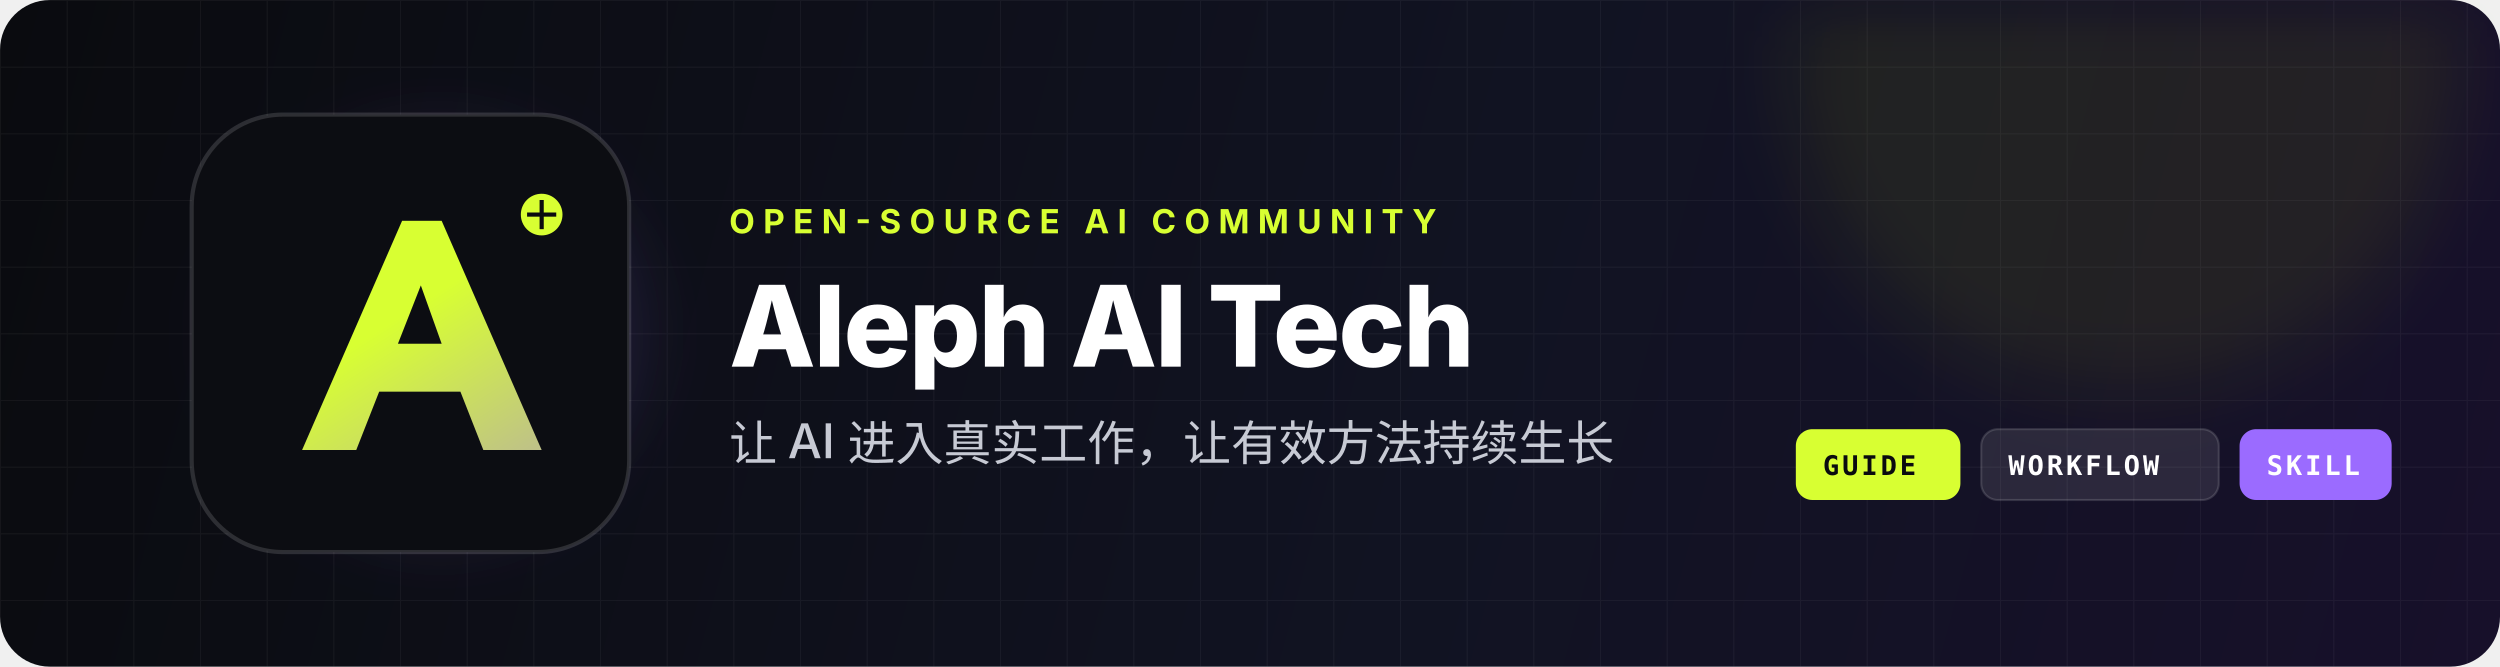
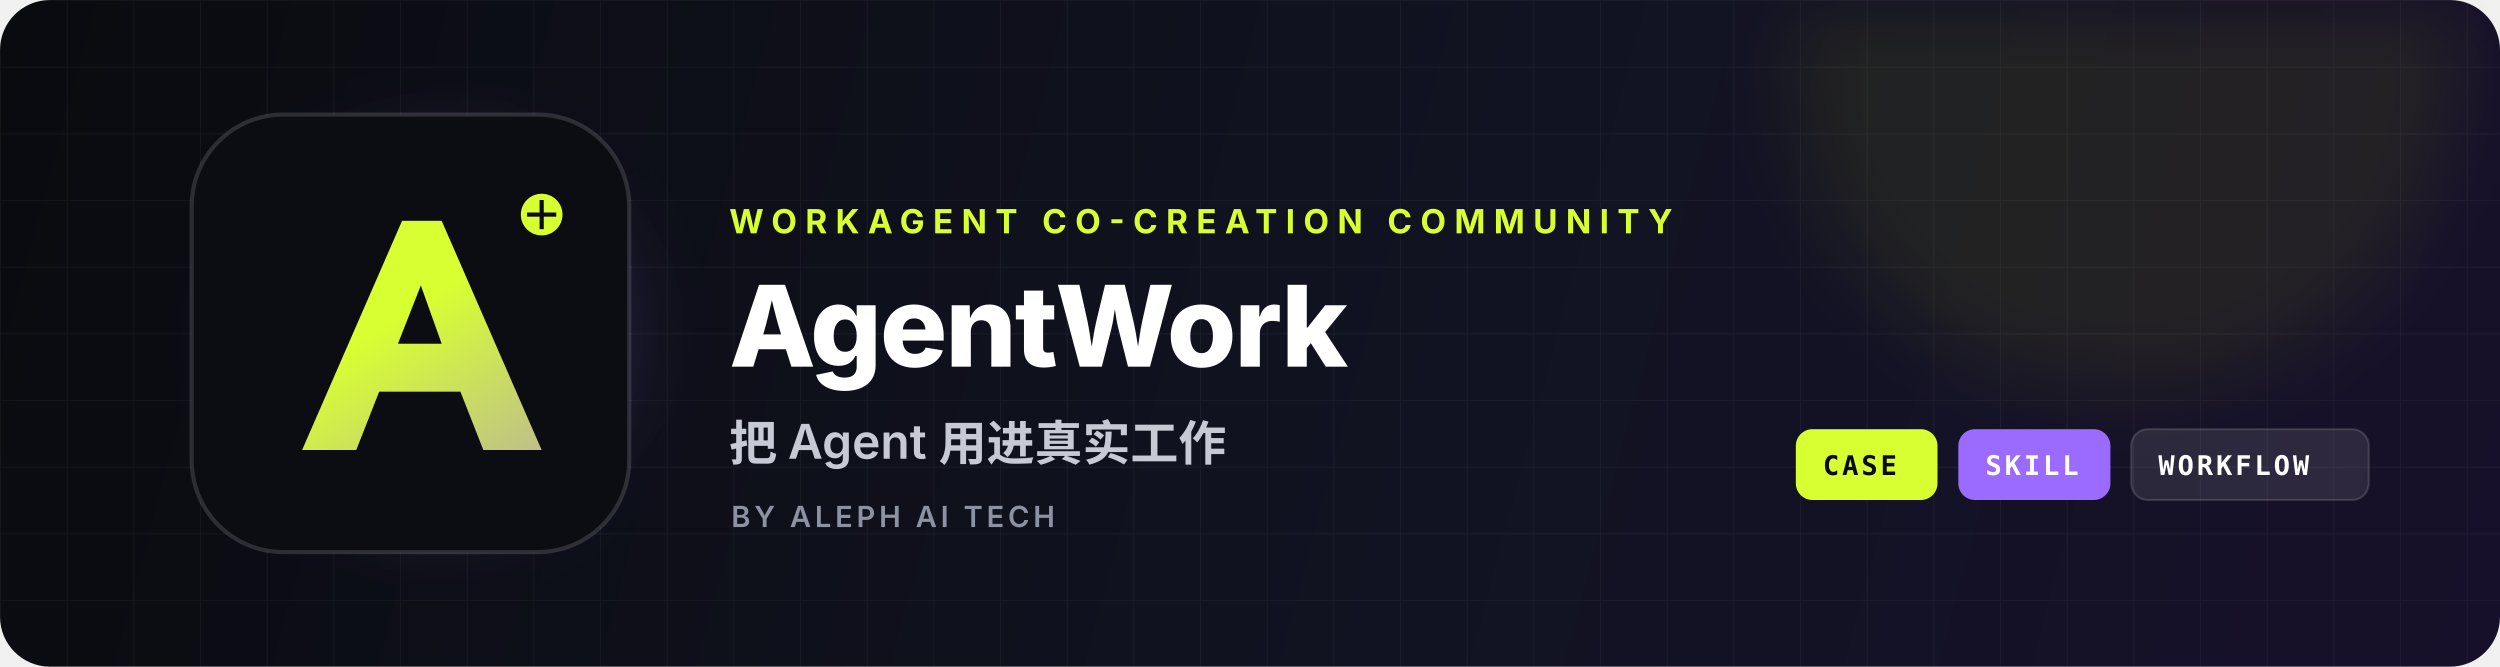
<svg xmlns="http://www.w3.org/2000/svg" width="1200" height="320" viewBox="0 0 1200 320" fill="none">
  <defs>
    <linearGradient id="bg" x1="0" y1="0" x2="1200" y2="320" gradientUnits="userSpaceOnUse">
      <stop stop-color="#0A0B0F" />
      <stop offset="0.58" stop-color="#111322" />
      <stop offset="1" stop-color="#17102A" />
    </linearGradient>
    <linearGradient id="accent" x1="145" y1="68" x2="260" y2="248" gradientUnits="userSpaceOnUse">
      <stop stop-color="#D8FF32" />
      <stop offset="1" stop-color="#9B6BFF" />
    </linearGradient>
    <pattern id="grid" width="32" height="32" patternUnits="userSpaceOnUse">
      <path d="M32 0H0V32" stroke="#FFFFFF" stroke-opacity="0.045" />
    </pattern>
    <filter id="glow" x="-80%" y="-80%" width="260%" height="260%">
      <feGaussianBlur stdDeviation="18" />
    </filter>
  </defs>
  <rect width="1200" height="320" rx="24" fill="url(#bg)" />
  <rect width="1200" height="320" rx="24" fill="url(#grid)" />
  <circle cx="211" cy="160" r="94" fill="#9B6BFF" fill-opacity="0.16" filter="url(#glow)" />
  <circle cx="1020" cy="28" r="160" fill="#D8FF32" fill-opacity="0.07" filter="url(#glow)" />
  <g transform="translate(92 55)">
    <rect x="0" y="0" width="210" height="210" rx="44" fill="#0C0D12" stroke="#FFFFFF" stroke-opacity="0.14" stroke-width="2" />
    <path d="M53 161L101 51H120L168 161H140L129 133H90L79 161H53ZM99 110H120L110 82L99 110Z" fill="url(#accent)" />
    <circle cx="168" cy="48" r="10" fill="#D8FF32" />
    <path d="M161 48H175M168 41V55" stroke="#0A0B0F" stroke-width="2" />
  </g>
  <g transform="translate(350 84)" font-family="ui-sans-serif, system-ui, -apple-system, BlinkMacSystemFont, Segoe UI, sans-serif">
-     <text x="0" y="28" fill="#D8FF32" font-size="16" font-weight="700" letter-spacing="4">OPEN-SOURCE AI COMMUNITY</text>
-     <text x="0" y="92" fill="#FFFFFF" font-size="54" font-weight="800" letter-spacing="-1">Aleph AI Tech</text>
-     <text x="0" y="137" fill="#C7CAD4" font-size="23" font-weight="500">让 AI 进入真实工作，让有效方法持续生长</text>
+     <text x="0" y="28" fill="#D8FF32" font-size="16" font-weight="700" letter-spacing="4">WORKAGENT CO-CREATION COMMUNITY</text>
+     <text x="0" y="92" fill="#FFFFFF" font-size="54" font-weight="800" letter-spacing="-1">AgentWork</text>
+     <text x="0" y="137" fill="#C7CAD4" font-size="23" font-weight="600">把 Agent 用进真实工作</text>
+     <text x="1" y="169" fill="#8D92A3" font-size="14" font-weight="600" letter-spacing="1.8">BY ALEPH AI TECH</text>
  </g>
  <g transform="translate(862 206)" font-family="ui-monospace, SFMono-Regular, Menlo, monospace" font-size="13" font-weight="700" letter-spacing="1.4">
-     <rect x="0" y="0" width="79" height="34" rx="8" fill="#D8FF32" />
-     <text x="13" y="22" fill="#0A0B0F">GUIDE</text>
-     <rect x="89" y="0" width="114" height="34" rx="8" fill="#FFFFFF" fill-opacity="0.1" stroke="#FFFFFF" stroke-opacity="0.14" />
-     <text x="102" y="22" fill="#FFFFFF">WORKFLOW</text>
-     <rect x="213" y="0" width="73" height="34" rx="8" fill="#9B6BFF" />
-     <text x="226" y="22" fill="#FFFFFF">SKILL</text>
+     <rect x="0" y="0" width="68" height="34" rx="8" fill="#D8FF32" />
+     <text x="13" y="22" fill="#0A0B0F">CASE</text>
+     <rect x="78" y="0" width="73" height="34" rx="8" fill="#9B6BFF" />
+     <text x="91" y="22" fill="#FFFFFF">SKILL</text>
+     <rect x="161" y="0" width="114" height="34" rx="8" fill="#FFFFFF" fill-opacity="0.1" stroke="#FFFFFF" stroke-opacity="0.14" />
+     <text x="174" y="22" fill="#FFFFFF">WORKFLOW</text>
  </g>
</svg>
